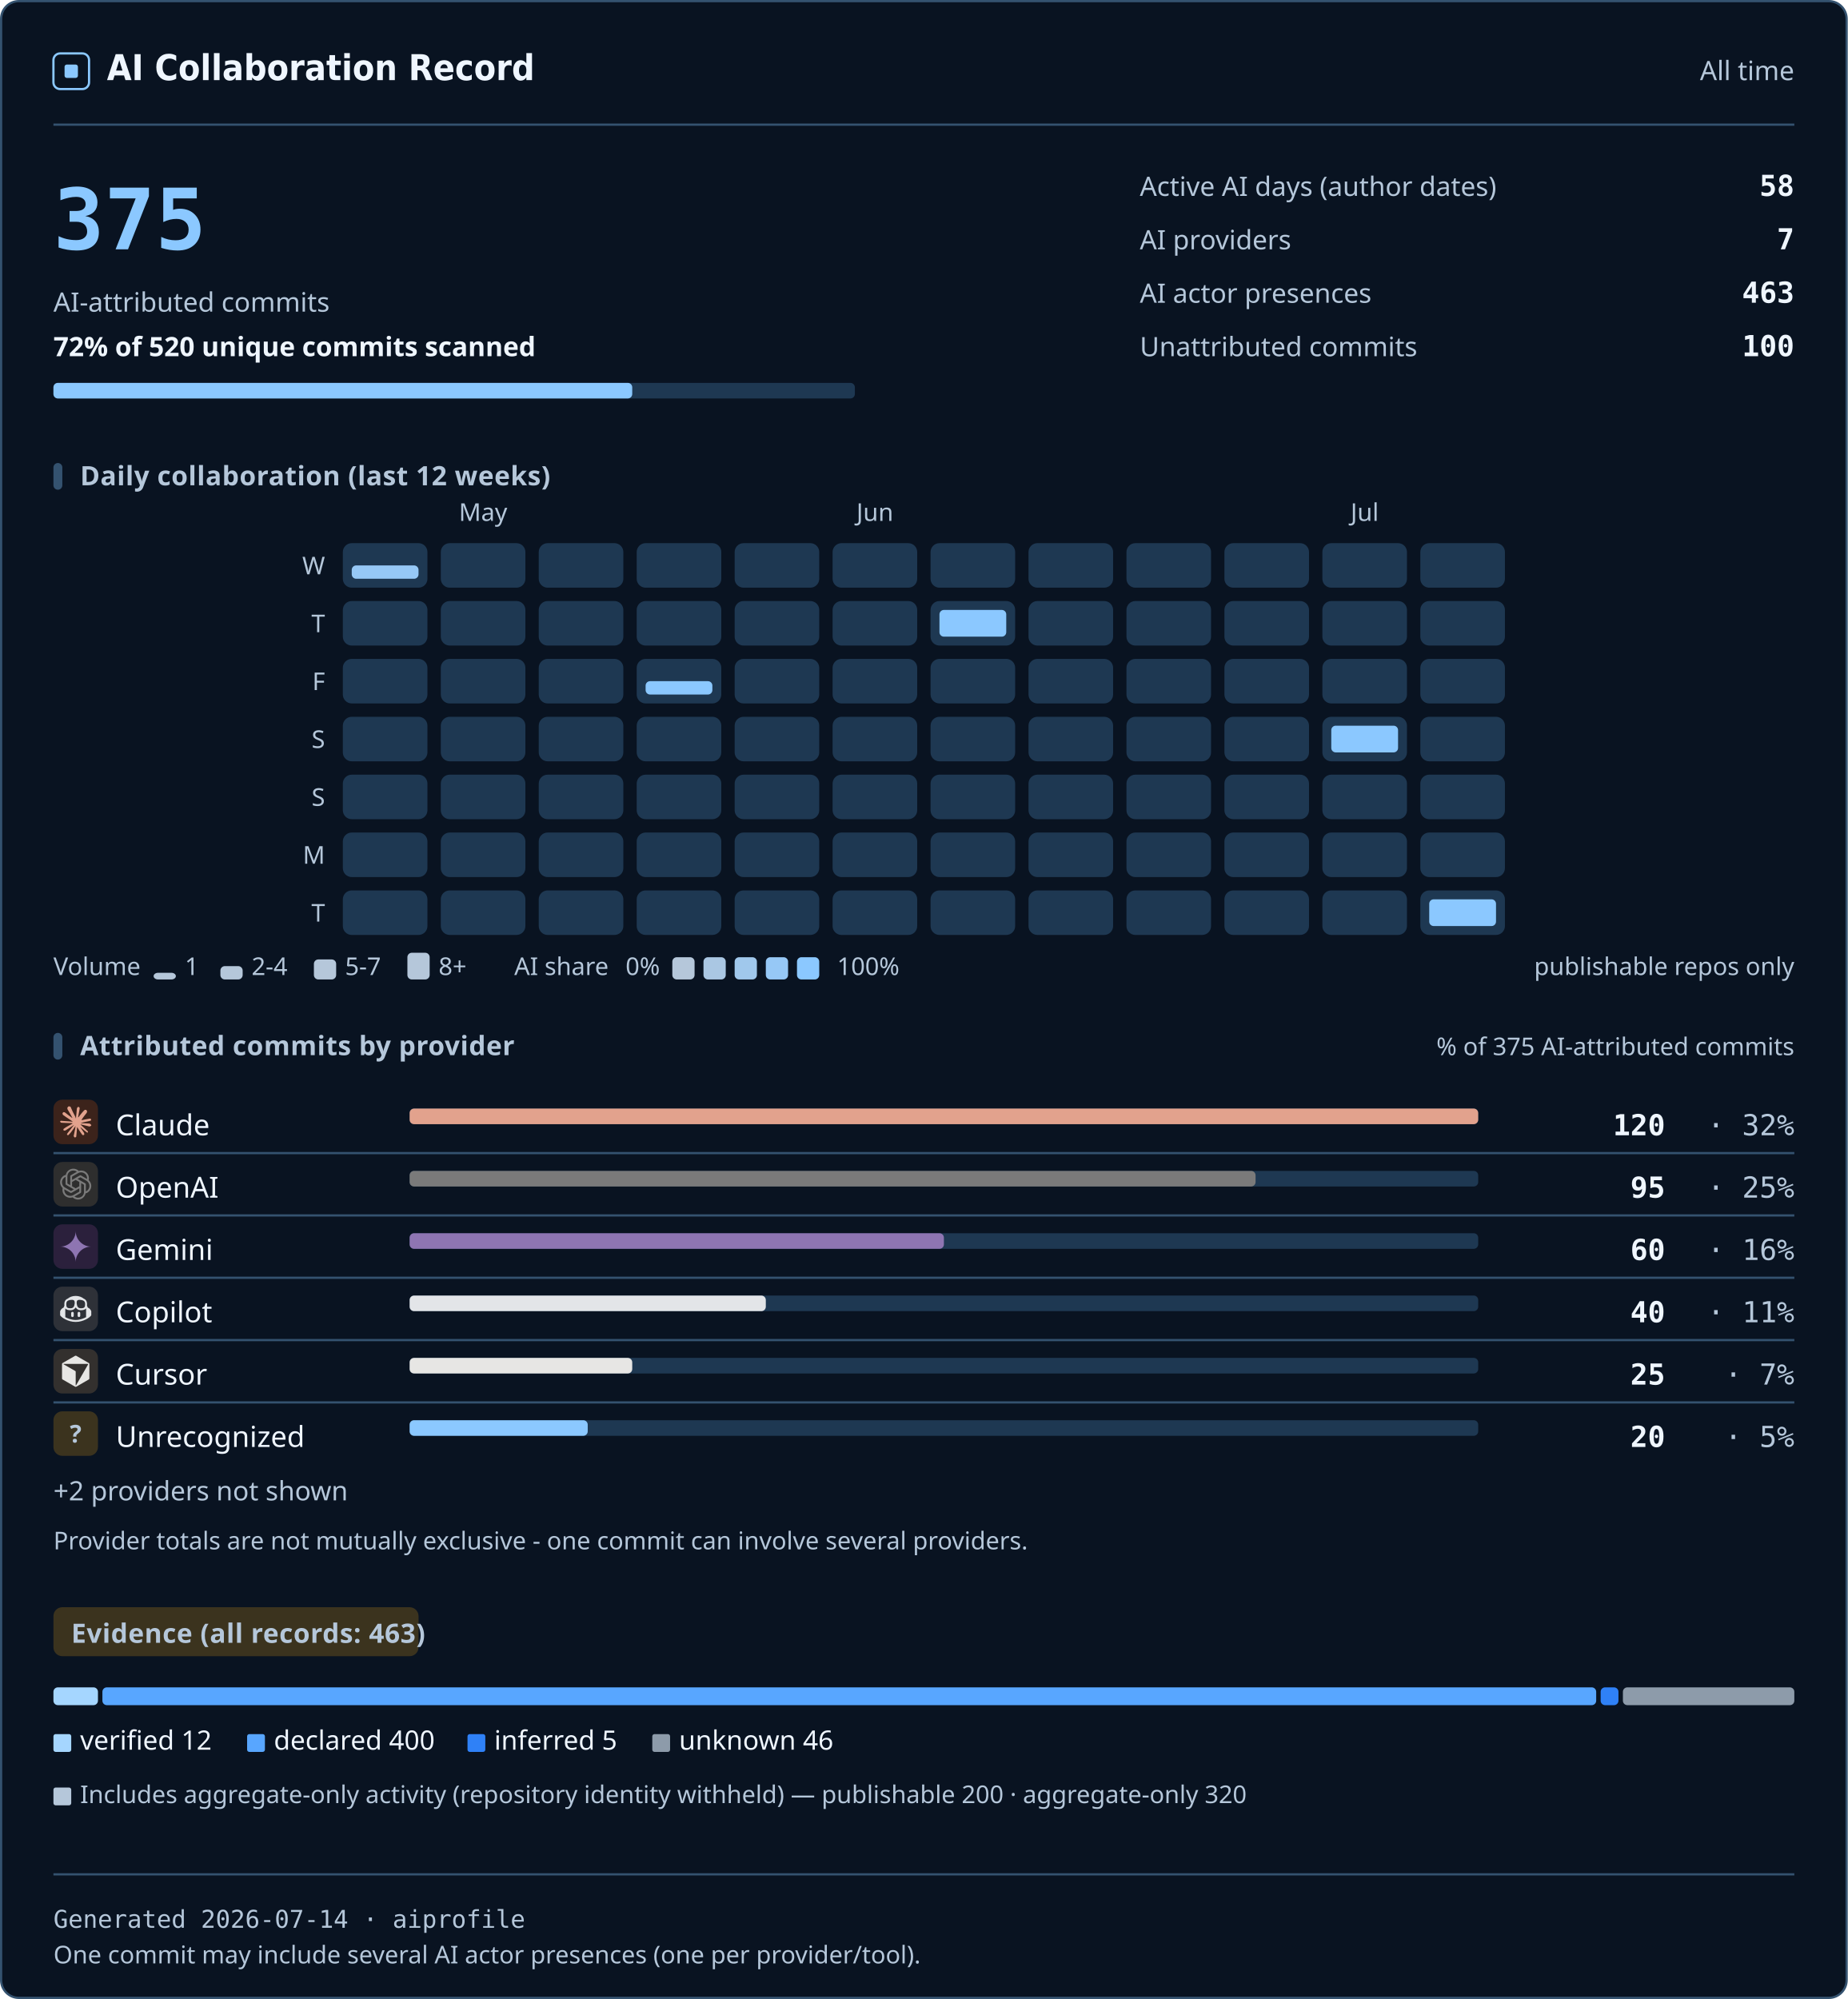
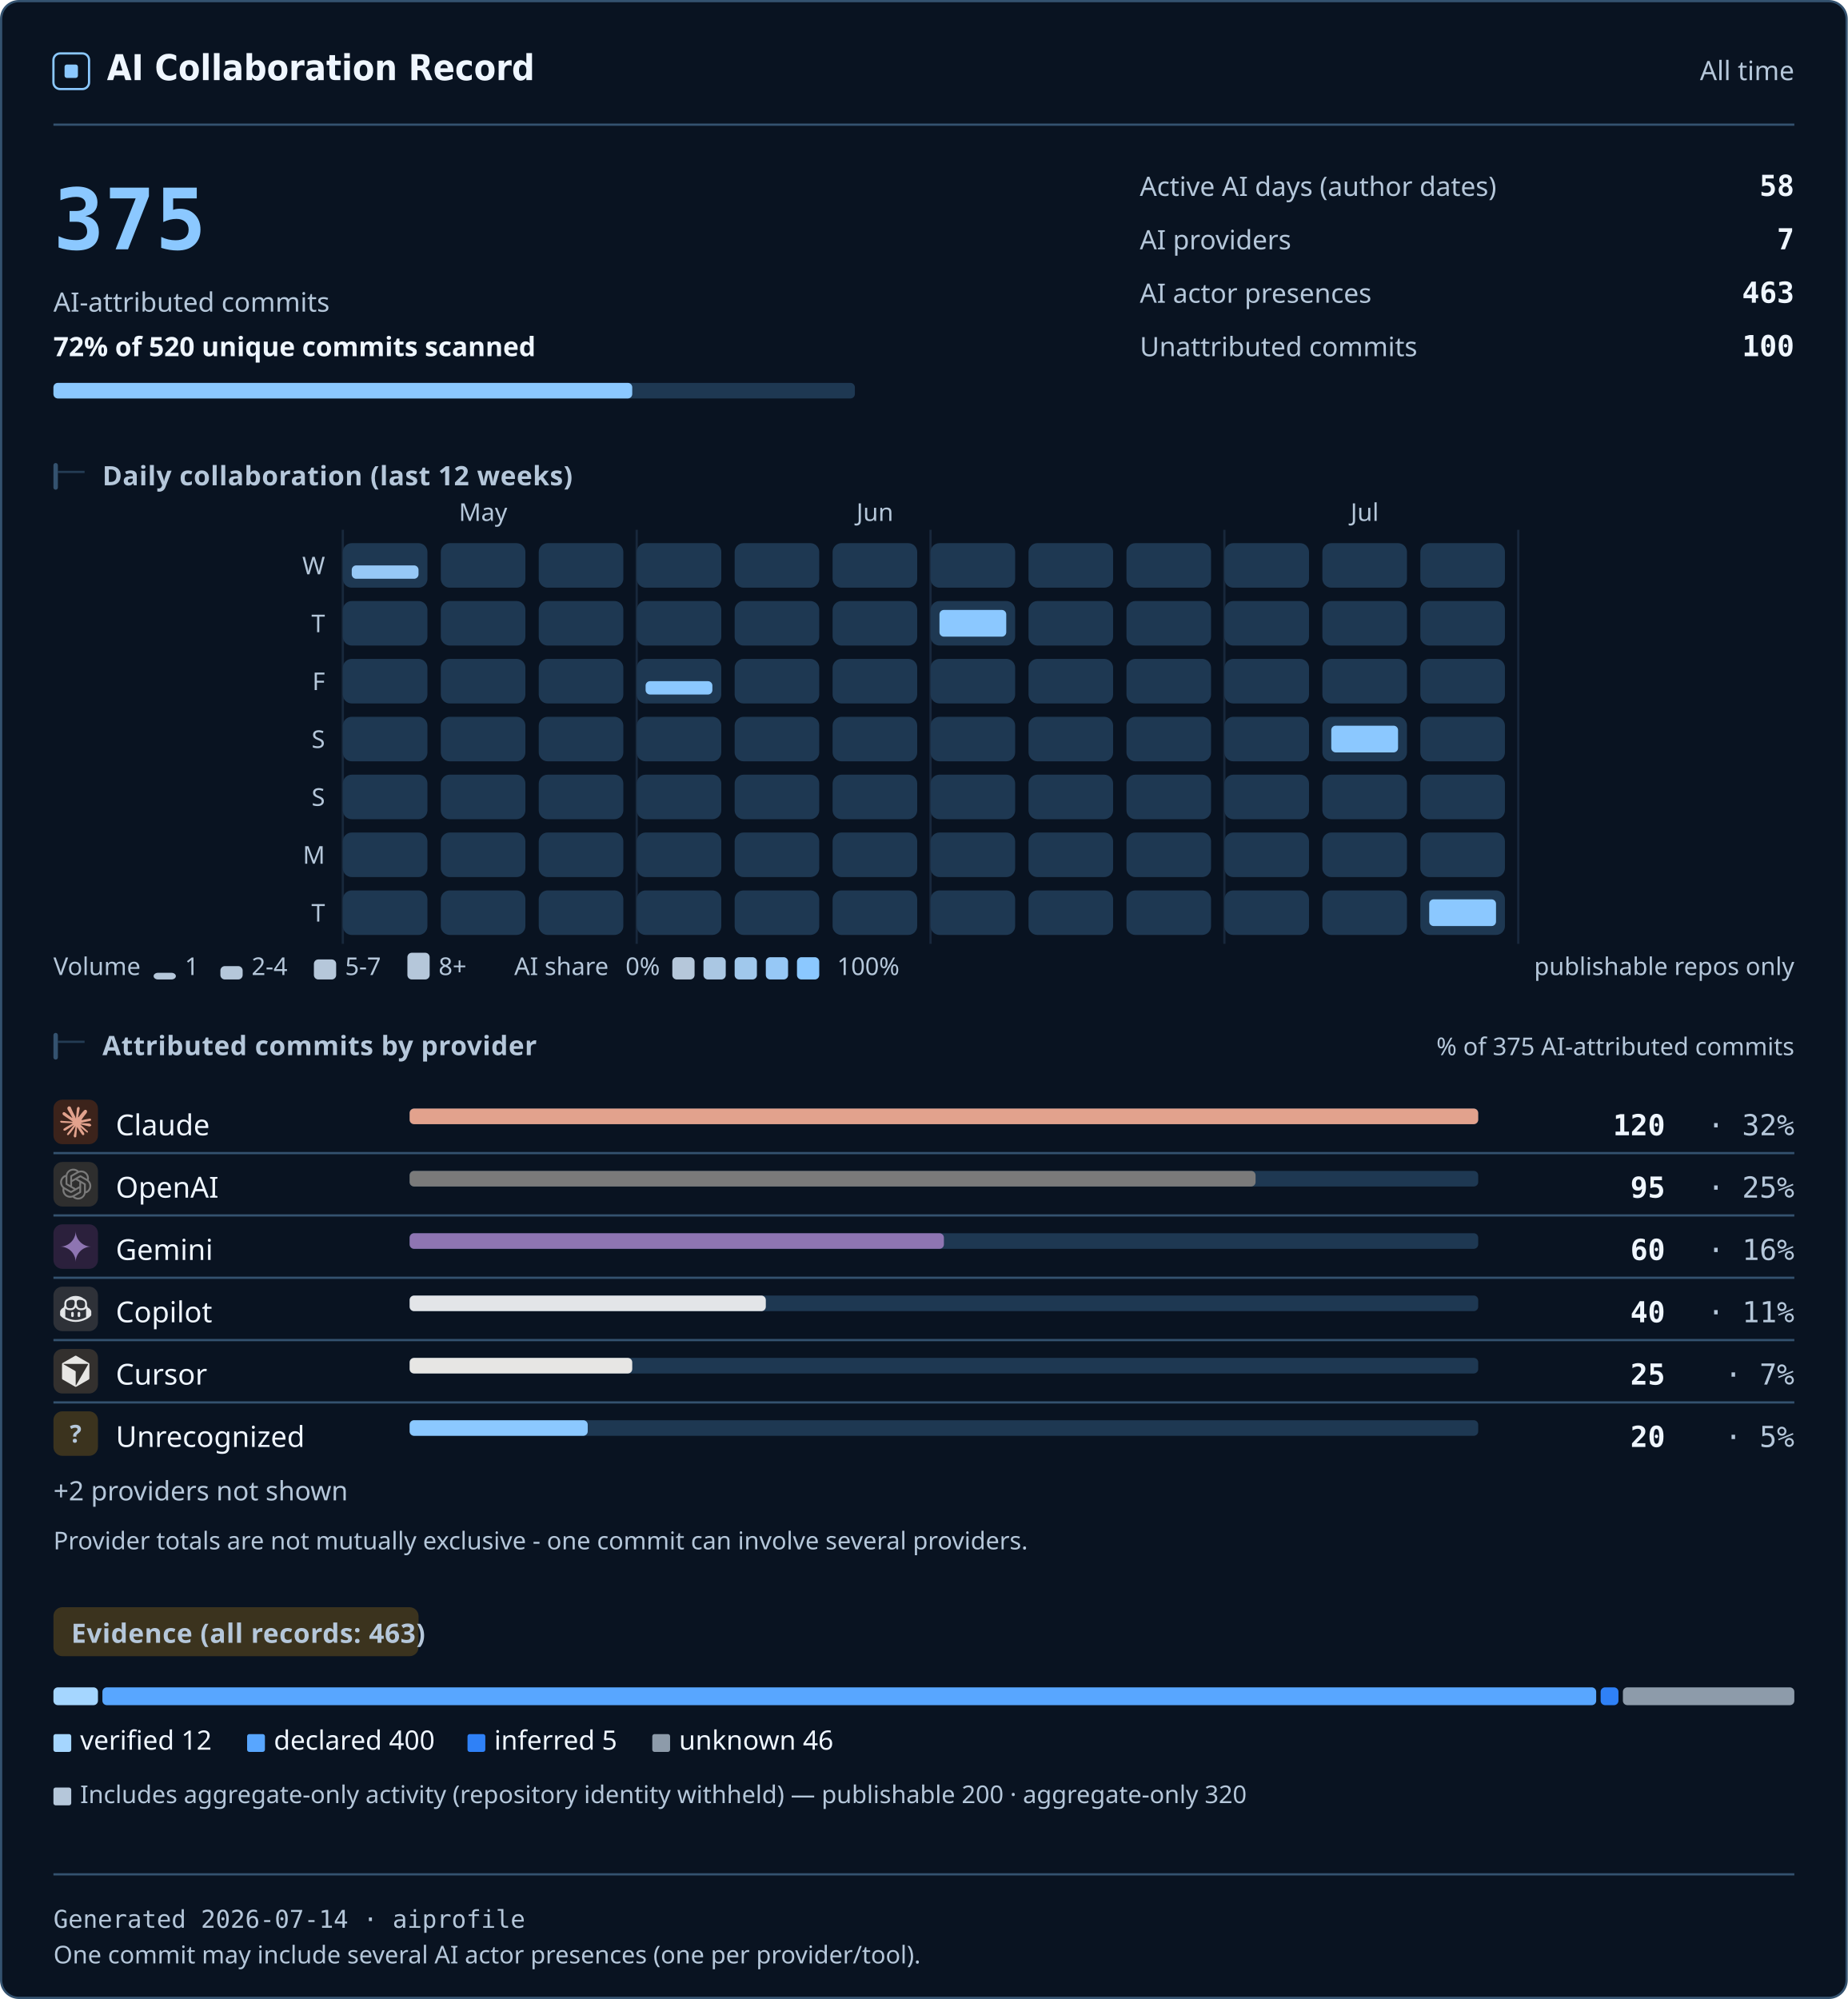
<svg xmlns="http://www.w3.org/2000/svg" width="830" height="898" viewBox="0 0 830 898" role="img" aria-labelledby="aiprofileSummaryTitle aiprofileSummaryDesc">
  <rect x="0.5" y="0.5" width="829" height="897" rx="8" fill="#091321" stroke="#34526f" stroke-width="1" />
  <rect x="24" y="24" width="16" height="16" rx="3" fill="#091321" stroke="#8bc8ff" stroke-width="1" />
  <rect x="29" y="29" width="6" height="6" rx="1" fill="#8bc8ff" />
  <text x="48" y="36" font-family="'IBM Plex Sans Condensed', 'Aptos Display', 'Segoe UI', 'DejaVu Sans Condensed', sans-serif" font-size="16" font-weight="600" fill="#eff6ff" text-anchor="start">AI Collaboration Record</text>
  <text x="806" y="36" font-family="'IBM Plex Sans', 'Aptos', 'Segoe UI', 'Noto Sans', 'DejaVu Sans', sans-serif" font-size="12" font-weight="400" fill="#b5c7da" text-anchor="end">All time</text>
  <line x1="24" y1="56" x2="806" y2="56" stroke="#34526f" />
  <text x="24" y="112" font-family="'IBM Plex Mono', 'Cascadia Mono', 'SFMono-Regular', 'DejaVu Sans Mono', Consolas, monospace" font-size="38" font-weight="700" fill="#8bc8ff" text-anchor="start">375</text>
  <text x="24" y="140" font-family="'IBM Plex Sans', 'Aptos', 'Segoe UI', 'Noto Sans', 'DejaVu Sans', sans-serif" font-size="12" font-weight="400" fill="#b5c7da" text-anchor="start">AI-attributed commits</text>
  <text x="24" y="160" font-family="'IBM Plex Sans', 'Aptos', 'Segoe UI', 'Noto Sans', 'DejaVu Sans', sans-serif" font-size="12" font-weight="600" fill="#eff6ff" text-anchor="start">72% of 520 unique commits scanned</text>
  <rect x="24" y="172" width="360" height="7" rx="2" fill="#1e3852" />
  <rect x="24" y="172" width="260" height="7" rx="2" fill="#8bc8ff" />
  <text x="512" y="88" font-family="'IBM Plex Sans', 'Aptos', 'Segoe UI', 'Noto Sans', 'DejaVu Sans', sans-serif" font-size="12" font-weight="400" fill="#b5c7da" text-anchor="start">Active AI days (author dates)</text>
  <text x="806" y="88" font-family="'IBM Plex Mono', 'Cascadia Mono', 'SFMono-Regular', 'DejaVu Sans Mono', Consolas, monospace" font-size="13" font-weight="600" fill="#eff6ff" text-anchor="end">58</text>
  <text x="512" y="112" font-family="'IBM Plex Sans', 'Aptos', 'Segoe UI', 'Noto Sans', 'DejaVu Sans', sans-serif" font-size="12" font-weight="400" fill="#b5c7da" text-anchor="start">AI providers</text>
  <text x="806" y="112" font-family="'IBM Plex Mono', 'Cascadia Mono', 'SFMono-Regular', 'DejaVu Sans Mono', Consolas, monospace" font-size="13" font-weight="600" fill="#eff6ff" text-anchor="end">7</text>
  <text x="512" y="136" font-family="'IBM Plex Sans', 'Aptos', 'Segoe UI', 'Noto Sans', 'DejaVu Sans', sans-serif" font-size="12" font-weight="400" fill="#b5c7da" text-anchor="start">AI actor presences</text>
  <text x="806" y="136" font-family="'IBM Plex Mono', 'Cascadia Mono', 'SFMono-Regular', 'DejaVu Sans Mono', Consolas, monospace" font-size="13" font-weight="600" fill="#eff6ff" text-anchor="end">463</text>
  <text x="512" y="160" font-family="'IBM Plex Sans', 'Aptos', 'Segoe UI', 'Noto Sans', 'DejaVu Sans', sans-serif" font-size="12" font-weight="400" fill="#b5c7da" text-anchor="start">Unattributed commits</text>
  <text x="806" y="160" font-family="'IBM Plex Mono', 'Cascadia Mono', 'SFMono-Regular', 'DejaVu Sans Mono', Consolas, monospace" font-size="13" font-weight="600" fill="#eff6ff" text-anchor="end">100</text>
-   <rect x="24" y="208" width="4" height="12" rx="2" fill="#34526f" />
-   <text x="36" y="218" font-family="'IBM Plex Sans', 'Aptos', 'Segoe UI', 'Noto Sans', 'DejaVu Sans', sans-serif" font-size="12" font-weight="600" fill="#b5c7da" text-anchor="start" letter-spacing="0.2">Daily collaboration (last 12 weeks)</text>
+   <rect x="24" y="208" width="2" height="12" rx="1" fill="#34526f" />
+   <line x1="26" y1="212" x2="38" y2="212" stroke="#34526f" stroke-opacity="0.65" />
+   <text x="46" y="218" font-family="'IBM Plex Sans', 'Aptos', 'Segoe UI', 'Noto Sans', 'DejaVu Sans', sans-serif" font-size="12" font-weight="600" fill="#b5c7da" text-anchor="start" letter-spacing="0.2">Daily collaboration (last 12 weeks)</text>
  <text x="217" y="234" font-family="'IBM Plex Sans', 'Aptos', 'Segoe UI', 'Noto Sans', 'DejaVu Sans', sans-serif" font-size="11" font-weight="400" fill="#b5c7da" text-anchor="middle">May</text>
  <text x="393" y="234" font-family="'IBM Plex Sans', 'Aptos', 'Segoe UI', 'Noto Sans', 'DejaVu Sans', sans-serif" font-size="11" font-weight="400" fill="#b5c7da" text-anchor="middle">Jun</text>
  <text x="613" y="234" font-family="'IBM Plex Sans', 'Aptos', 'Segoe UI', 'Noto Sans', 'DejaVu Sans', sans-serif" font-size="11" font-weight="400" fill="#b5c7da" text-anchor="middle">Jul</text>
  <text x="146" y="258" font-family="'IBM Plex Sans', 'Aptos', 'Segoe UI', 'Noto Sans', 'DejaVu Sans', sans-serif" font-size="11" font-weight="400" fill="#b5c7da" text-anchor="end">W</text>
  <text x="146" y="284" font-family="'IBM Plex Sans', 'Aptos', 'Segoe UI', 'Noto Sans', 'DejaVu Sans', sans-serif" font-size="11" font-weight="400" fill="#b5c7da" text-anchor="end">T</text>
  <text x="146" y="310" font-family="'IBM Plex Sans', 'Aptos', 'Segoe UI', 'Noto Sans', 'DejaVu Sans', sans-serif" font-size="11" font-weight="400" fill="#b5c7da" text-anchor="end">F</text>
  <text x="146" y="336" font-family="'IBM Plex Sans', 'Aptos', 'Segoe UI', 'Noto Sans', 'DejaVu Sans', sans-serif" font-size="11" font-weight="400" fill="#b5c7da" text-anchor="end">S</text>
  <text x="146" y="362" font-family="'IBM Plex Sans', 'Aptos', 'Segoe UI', 'Noto Sans', 'DejaVu Sans', sans-serif" font-size="11" font-weight="400" fill="#b5c7da" text-anchor="end">S</text>
  <text x="146" y="388" font-family="'IBM Plex Sans', 'Aptos', 'Segoe UI', 'Noto Sans', 'DejaVu Sans', sans-serif" font-size="11" font-weight="400" fill="#b5c7da" text-anchor="end">M</text>
  <text x="146" y="414" font-family="'IBM Plex Sans', 'Aptos', 'Segoe UI', 'Noto Sans', 'DejaVu Sans', sans-serif" font-size="11" font-weight="400" fill="#b5c7da" text-anchor="end">T</text>
+   <line x1="154" y1="238" x2="154" y2="424" stroke="#34526f" stroke-opacity="0.35" />
+   <line x1="286" y1="238" x2="286" y2="424" stroke="#34526f" stroke-opacity="0.35" />
+   <line x1="418" y1="238" x2="418" y2="424" stroke="#34526f" stroke-opacity="0.35" />
+   <line x1="550" y1="238" x2="550" y2="424" stroke="#34526f" stroke-opacity="0.35" />
+   <line x1="682" y1="238" x2="682" y2="424" stroke="#34526f" stroke-opacity="0.35" />
  <rect x="154" y="244" width="38" height="20" rx="4" fill="#1e3852" />
  <rect x="158" y="254" width="30" height="6" rx="2" fill="#96C8F6" />
  <rect x="154" y="270" width="38" height="20" rx="4" fill="#1e3852" />
  <rect x="154" y="296" width="38" height="20" rx="4" fill="#1e3852" />
  <rect x="154" y="322" width="38" height="20" rx="4" fill="#1e3852" />
  <rect x="154" y="348" width="38" height="20" rx="4" fill="#1e3852" />
  <rect x="154" y="374" width="38" height="20" rx="4" fill="#1e3852" />
  <rect x="154" y="400" width="38" height="20" rx="4" fill="#1e3852" />
  <rect x="198" y="244" width="38" height="20" rx="4" fill="#1e3852" />
  <rect x="198" y="270" width="38" height="20" rx="4" fill="#1e3852" />
  <rect x="198" y="296" width="38" height="20" rx="4" fill="#1e3852" />
  <rect x="198" y="322" width="38" height="20" rx="4" fill="#1e3852" />
  <rect x="198" y="348" width="38" height="20" rx="4" fill="#1e3852" />
  <rect x="198" y="374" width="38" height="20" rx="4" fill="#1e3852" />
  <rect x="198" y="400" width="38" height="20" rx="4" fill="#1e3852" />
  <rect x="242" y="244" width="38" height="20" rx="4" fill="#1e3852" />
  <rect x="242" y="270" width="38" height="20" rx="4" fill="#1e3852" />
  <rect x="242" y="296" width="38" height="20" rx="4" fill="#1e3852" />
  <rect x="242" y="322" width="38" height="20" rx="4" fill="#1e3852" />
  <rect x="242" y="348" width="38" height="20" rx="4" fill="#1e3852" />
  <rect x="242" y="374" width="38" height="20" rx="4" fill="#1e3852" />
  <rect x="242" y="400" width="38" height="20" rx="4" fill="#1e3852" />
  <rect x="286" y="244" width="38" height="20" rx="4" fill="#1e3852" />
  <rect x="286" y="270" width="38" height="20" rx="4" fill="#1e3852" />
  <rect x="286" y="296" width="38" height="20" rx="4" fill="#1e3852" />
  <rect x="290" y="306" width="30" height="6" rx="2" fill="#8BC8FF" />
  <rect x="286" y="322" width="38" height="20" rx="4" fill="#1e3852" />
  <rect x="286" y="348" width="38" height="20" rx="4" fill="#1e3852" />
  <rect x="286" y="374" width="38" height="20" rx="4" fill="#1e3852" />
  <rect x="286" y="400" width="38" height="20" rx="4" fill="#1e3852" />
  <rect x="330" y="244" width="38" height="20" rx="4" fill="#1e3852" />
  <rect x="330" y="270" width="38" height="20" rx="4" fill="#1e3852" />
  <rect x="330" y="296" width="38" height="20" rx="4" fill="#1e3852" />
  <rect x="330" y="322" width="38" height="20" rx="4" fill="#1e3852" />
  <rect x="330" y="348" width="38" height="20" rx="4" fill="#1e3852" />
  <rect x="330" y="374" width="38" height="20" rx="4" fill="#1e3852" />
  <rect x="330" y="400" width="38" height="20" rx="4" fill="#1e3852" />
  <rect x="374" y="244" width="38" height="20" rx="4" fill="#1e3852" />
  <rect x="374" y="270" width="38" height="20" rx="4" fill="#1e3852" />
  <rect x="374" y="296" width="38" height="20" rx="4" fill="#1e3852" />
  <rect x="374" y="322" width="38" height="20" rx="4" fill="#1e3852" />
  <rect x="374" y="348" width="38" height="20" rx="4" fill="#1e3852" />
  <rect x="374" y="374" width="38" height="20" rx="4" fill="#1e3852" />
  <rect x="374" y="400" width="38" height="20" rx="4" fill="#1e3852" />
  <rect x="418" y="244" width="38" height="20" rx="4" fill="#1e3852" />
  <rect x="418" y="270" width="38" height="20" rx="4" fill="#1e3852" />
  <rect x="422" y="274" width="30" height="12" rx="2" fill="#8BC8FF" />
  <rect x="418" y="296" width="38" height="20" rx="4" fill="#1e3852" />
  <rect x="418" y="322" width="38" height="20" rx="4" fill="#1e3852" />
  <rect x="418" y="348" width="38" height="20" rx="4" fill="#1e3852" />
  <rect x="418" y="374" width="38" height="20" rx="4" fill="#1e3852" />
  <rect x="418" y="400" width="38" height="20" rx="4" fill="#1e3852" />
  <rect x="462" y="244" width="38" height="20" rx="4" fill="#1e3852" />
  <rect x="462" y="270" width="38" height="20" rx="4" fill="#1e3852" />
  <rect x="462" y="296" width="38" height="20" rx="4" fill="#1e3852" />
  <rect x="462" y="322" width="38" height="20" rx="4" fill="#1e3852" />
  <rect x="462" y="348" width="38" height="20" rx="4" fill="#1e3852" />
  <rect x="462" y="374" width="38" height="20" rx="4" fill="#1e3852" />
  <rect x="462" y="400" width="38" height="20" rx="4" fill="#1e3852" />
  <rect x="506" y="244" width="38" height="20" rx="4" fill="#1e3852" />
  <rect x="506" y="270" width="38" height="20" rx="4" fill="#1e3852" />
  <rect x="506" y="296" width="38" height="20" rx="4" fill="#1e3852" />
  <rect x="506" y="322" width="38" height="20" rx="4" fill="#1e3852" />
  <rect x="506" y="348" width="38" height="20" rx="4" fill="#1e3852" />
  <rect x="506" y="374" width="38" height="20" rx="4" fill="#1e3852" />
  <rect x="506" y="400" width="38" height="20" rx="4" fill="#1e3852" />
  <rect x="550" y="244" width="38" height="20" rx="4" fill="#1e3852" />
  <rect x="550" y="270" width="38" height="20" rx="4" fill="#1e3852" />
  <rect x="550" y="296" width="38" height="20" rx="4" fill="#1e3852" />
  <rect x="550" y="322" width="38" height="20" rx="4" fill="#1e3852" />
  <rect x="550" y="348" width="38" height="20" rx="4" fill="#1e3852" />
  <rect x="550" y="374" width="38" height="20" rx="4" fill="#1e3852" />
  <rect x="550" y="400" width="38" height="20" rx="4" fill="#1e3852" />
  <rect x="594" y="244" width="38" height="20" rx="4" fill="#1e3852" />
  <rect x="594" y="270" width="38" height="20" rx="4" fill="#1e3852" />
  <rect x="594" y="296" width="38" height="20" rx="4" fill="#1e3852" />
  <rect x="594" y="322" width="38" height="20" rx="4" fill="#1e3852" />
  <rect x="598" y="326" width="30" height="12" rx="2" fill="#8BC8FF" />
  <rect x="594" y="348" width="38" height="20" rx="4" fill="#1e3852" />
  <rect x="594" y="374" width="38" height="20" rx="4" fill="#1e3852" />
  <rect x="594" y="400" width="38" height="20" rx="4" fill="#1e3852" />
  <rect x="638" y="244" width="38" height="20" rx="4" fill="#1e3852" />
  <rect x="638" y="270" width="38" height="20" rx="4" fill="#1e3852" />
  <rect x="638" y="296" width="38" height="20" rx="4" fill="#1e3852" />
  <rect x="638" y="322" width="38" height="20" rx="4" fill="#1e3852" />
  <rect x="638" y="348" width="38" height="20" rx="4" fill="#1e3852" />
  <rect x="638" y="374" width="38" height="20" rx="4" fill="#1e3852" />
  <rect x="638" y="400" width="38" height="20" rx="4" fill="#1e3852" />
  <rect x="642" y="404" width="30" height="12" rx="2" fill="#8BC8FF" />
  <text x="24" y="438" font-family="'IBM Plex Sans', 'Aptos', 'Segoe UI', 'Noto Sans', 'DejaVu Sans', sans-serif" font-size="11" font-weight="400" fill="#b5c7da" text-anchor="start">Volume</text>
  <rect x="69" y="437" width="10" height="3" rx="2" fill="#b5c7da" />
  <text x="83" y="438" font-family="'IBM Plex Sans', 'Aptos', 'Segoe UI', 'Noto Sans', 'DejaVu Sans', sans-serif" font-size="11" font-weight="400" fill="#b5c7da" text-anchor="start">1</text>
  <rect x="99" y="434" width="10" height="6" rx="2" fill="#b5c7da" />
  <text x="113" y="438" font-family="'IBM Plex Sans', 'Aptos', 'Segoe UI', 'Noto Sans', 'DejaVu Sans', sans-serif" font-size="11" font-weight="400" fill="#b5c7da" text-anchor="start">2-4</text>
  <rect x="141" y="431" width="10" height="9" rx="2" fill="#b5c7da" />
  <text x="155" y="438" font-family="'IBM Plex Sans', 'Aptos', 'Segoe UI', 'Noto Sans', 'DejaVu Sans', sans-serif" font-size="11" font-weight="400" fill="#b5c7da" text-anchor="start">5-7</text>
  <rect x="183" y="428" width="10" height="12" rx="2" fill="#b5c7da" />
  <text x="197" y="438" font-family="'IBM Plex Sans', 'Aptos', 'Segoe UI', 'Noto Sans', 'DejaVu Sans', sans-serif" font-size="11" font-weight="400" fill="#b5c7da" text-anchor="start">8+</text>
  <text x="231" y="438" font-family="'IBM Plex Sans', 'Aptos', 'Segoe UI', 'Noto Sans', 'DejaVu Sans', sans-serif" font-size="11" font-weight="400" fill="#b5c7da" text-anchor="start">AI share</text>
  <text x="281" y="438" font-family="'IBM Plex Sans', 'Aptos', 'Segoe UI', 'Noto Sans', 'DejaVu Sans', sans-serif" font-size="11" font-weight="400" fill="#b5c7da" text-anchor="start">0%</text>
  <rect x="302" y="430" width="10" height="10" rx="2" fill="#B5C7DA" />
  <rect x="316" y="430" width="10" height="10" rx="2" fill="#AAC7E3" />
  <rect x="330" y="430" width="10" height="10" rx="2" fill="#A0C8EC" />
  <rect x="344" y="430" width="10" height="10" rx="2" fill="#96C8F6" />
  <rect x="358" y="430" width="10" height="10" rx="2" fill="#8BC8FF" />
  <text x="376" y="438" font-family="'IBM Plex Sans', 'Aptos', 'Segoe UI', 'Noto Sans', 'DejaVu Sans', sans-serif" font-size="11" font-weight="400" fill="#b5c7da" text-anchor="start">100%</text>
  <text x="806" y="438" font-family="'IBM Plex Sans', 'Aptos', 'Segoe UI', 'Noto Sans', 'DejaVu Sans', sans-serif" font-size="11" font-weight="400" fill="#b5c7da" text-anchor="end">publishable repos only</text>
-   <rect x="24" y="464" width="4" height="12" rx="2" fill="#34526f" />
-   <text x="36" y="474" font-family="'IBM Plex Sans', 'Aptos', 'Segoe UI', 'Noto Sans', 'DejaVu Sans', sans-serif" font-size="12" font-weight="600" fill="#b5c7da" text-anchor="start" letter-spacing="0.2">Attributed commits by provider</text>
+   <rect x="24" y="464" width="2" height="12" rx="1" fill="#34526f" />
+   <line x1="26" y1="468" x2="38" y2="468" stroke="#34526f" stroke-opacity="0.65" />
+   <text x="46" y="474" font-family="'IBM Plex Sans', 'Aptos', 'Segoe UI', 'Noto Sans', 'DejaVu Sans', sans-serif" font-size="12" font-weight="600" fill="#b5c7da" text-anchor="start" letter-spacing="0.2">Attributed commits by provider</text>
  <text x="806" y="474" font-family="'IBM Plex Sans', 'Aptos', 'Segoe UI', 'Noto Sans', 'DejaVu Sans', sans-serif" font-size="11" font-weight="400" fill="#b5c7da" text-anchor="end">% of 375 AI-attributed commits</text>
  <rect x="24" y="494" width="20" height="20" rx="4" fill="#3C231B" />
  <path d="m4.714 15.956 4.717-2.647.079-.231-.079-.128h-.231l-.789-.049-2.696-.073-2.337-.097-2.265-.121-.571-.121-.534-.704.055-.352.48-.322.686.061 1.518.103 2.277.158 1.651.097 2.447.255h.389l.055-.158-.134-.097-.103-.097L6.973 9.836l-2.55-1.688-1.336-.971-.723-.492-.364-.461-.158-1.008.656-.723.88.061.225.061.892.686 1.906 1.475 2.489 1.834.364.303.146-.103.018-.073-.164-.273-1.354-2.447-1.445-2.489-.643-1.032-.17-.619c-.061-.255-.103-.467-.103-.729L6.287.134 6.7 0l.996.134.419.364.619 1.415 1.002 2.228 1.554 3.03.455.898.243.832.091.255h.158v-.146l.128-1.706.237-2.095.231-2.696.079-.759.376-.911.747-.492.583.279.48.686-.067.443-.285 1.852-.559 2.902-.364 1.943h.212l.243-.243.984-1.305 1.651-2.064.729-.82.85-.905.546-.431h1.032l.759 1.129-.34 1.166-1.062 1.348-.88 1.141-1.263 1.7-.789 1.36.073.109.188-.018 2.853-.607 1.542-.279 1.84-.316.832.389.091.395-.328.807-1.967.486-2.307.461-3.436.814-.043.03.049.061 1.548.146.662.036h1.621l3.018.225.789.522.474.638-.079.486-1.214.619-1.639-.389-3.825-.911-1.311-.328h-.182v.109l1.093 1.069 2.003 1.809 2.507 2.331.128.577-.322.455-.34-.049-2.204-1.657-.85-.747-1.925-1.621h-.128v.17l.443.65 2.344 3.521.121 1.081-.17.352-.607.212-.668-.121-1.372-1.925L14.38 17.959l-1.141-1.943-.14.079-.674 7.255-.316.37-.729.279-.607-.461-.322-.747.322-1.475.389-1.925.316-1.53.285-1.9.17-.631-.012-.043-.14.018-1.433 1.967-2.18 2.945-1.724 1.846-.413.164-.716-.37.067-.662.401-.589 2.386-3.036 1.439-1.882.929-1.087-.006-.158h-.055l-6.338 4.116-1.129.146-.486-.455.061-.747.231-.243 1.906-1.311Z" fill="#E2A28D" transform="translate(27,497) scale(0.583333)" />
  <text x="52" y="510" font-family="'IBM Plex Sans', 'Aptos', 'Segoe UI', 'Noto Sans', 'DejaVu Sans', sans-serif" font-size="13" font-weight="400" fill="#eff6ff" text-anchor="start">Claude</text>
  <rect x="184" y="498" width="480" height="7" rx="2" fill="#1e3852" />
  <rect x="184" y="498" width="480" height="7" rx="2" fill="#E2A28D" />
  <text x="748" y="510" font-family="'IBM Plex Mono', 'Cascadia Mono', 'SFMono-Regular', 'DejaVu Sans Mono', Consolas, monospace" font-size="13" text-anchor="end">
    <tspan fill="#eff6ff" font-weight="600">120</tspan>
  </text>
  <text x="806" y="510" font-family="'IBM Plex Mono', 'Cascadia Mono', 'SFMono-Regular', 'DejaVu Sans Mono', Consolas, monospace" font-size="13" text-anchor="end">
    <tspan fill="#b5c7da" font-weight="400"> · 32%</tspan>
  </text>
  <line x1="24" y1="518" x2="806" y2="518" stroke="#34526f" />
  <rect x="24" y="522" width="20" height="20" rx="4" fill="#2E2E2E" />
  <path d="M9.205 8.658v-2.26c0-.19.072-.333.238-.428l4.543-2.616c.619-.357 1.356-.523 2.117-.523 2.854 0 4.662 2.212 4.662 4.566 0 .167 0 .357-.024.547l-4.71-2.759a.797.797 0 00-.856 0l-5.97 3.473zm10.609 8.8V12.06c0-.333-.143-.57-.429-.737l-5.97-3.473 1.95-1.118a.433.433 0 01.476 0l4.543 2.617c1.309.76 2.189 2.378 2.189 3.948 0 1.808-1.07 3.473-2.76 4.163zM7.802 12.703l-1.95-1.142c-.167-.095-.239-.238-.239-.428V5.899c0-2.545 1.95-4.472 4.591-4.472 1 0 1.927.333 2.712.928L8.23 5.067c-.285.166-.428.404-.428.737v6.898zM12 15.128l-2.795-1.57v-3.33L12 8.658l2.795 1.57v3.33L12 15.128zm1.796 7.23c-1 0-1.927-.332-2.712-.927l4.686-2.712c.285-.166.428-.404.428-.737v-6.898l1.974 1.142c.167.095.238.238.238.428v5.233c0 2.545-1.974 4.472-4.614 4.472zm-5.637-5.303l-4.544-2.617c-1.308-.761-2.188-2.378-2.188-3.948A4.482 4.482 0 014.21 6.327v5.423c0 .333.143.571.428.738l5.947 3.449-1.95 1.118a.432.432 0 01-.476 0zm-.262 3.9c-2.688 0-4.662-2.021-4.662-4.519 0-.19.024-.38.047-.57l4.686 2.71c.286.167.571.167.856 0l5.97-3.448v2.26c0 .19-.07.333-.237.428l-4.543 2.616c-.619.357-1.356.523-2.117.523zm5.899 2.83a5.947 5.947 0 005.827-4.756C22.287 18.339 24 15.84 24 13.296c0-1.665-.713-3.282-1.998-4.448.119-.5.19-.999.19-1.498 0-3.401-2.759-5.947-5.946-5.947-.642 0-1.26.095-1.88.31A5.962 5.962 0 0010.205 0a5.947 5.947 0 00-5.827 4.757C1.713 5.447 0 7.945 0 10.49c0 1.666.713 3.283 1.998 4.448-.119.5-.19 1-.19 1.499 0 3.401 2.759 5.946 5.946 5.946.642 0 1.26-.095 1.88-.309a5.96 5.96 0 004.162 1.713z" fill="#7A7A7A" transform="translate(27,525) scale(0.583333)" />
  <text x="52" y="538" font-family="'IBM Plex Sans', 'Aptos', 'Segoe UI', 'Noto Sans', 'DejaVu Sans', sans-serif" font-size="13" font-weight="400" fill="#eff6ff" text-anchor="start">OpenAI</text>
  <rect x="184" y="526" width="480" height="7" rx="2" fill="#1e3852" />
  <rect x="184" y="526" width="380" height="7" rx="2" fill="#7A7A7A" />
  <text x="748" y="538" font-family="'IBM Plex Mono', 'Cascadia Mono', 'SFMono-Regular', 'DejaVu Sans Mono', Consolas, monospace" font-size="13" text-anchor="end">
    <tspan fill="#eff6ff" font-weight="600">95</tspan>
  </text>
  <text x="806" y="538" font-family="'IBM Plex Mono', 'Cascadia Mono', 'SFMono-Regular', 'DejaVu Sans Mono', Consolas, monospace" font-size="13" text-anchor="end">
    <tspan fill="#b5c7da" font-weight="400"> · 25%</tspan>
  </text>
  <line x1="24" y1="546" x2="806" y2="546" stroke="#34526f" />
  <rect x="24" y="550" width="20" height="20" rx="4" fill="#2B203C" />
  <path d="M11.04 19.32Q12 21.51 12 24q0-2.49.93-4.68.96-2.19 2.58-3.81t3.81-2.55Q21.51 12 24 12q-2.49 0-4.68-.93a12.3 12.3 0 0 1-3.81-2.58 12.3 12.3 0 0 1-2.58-3.81Q12 2.49 12 0q0 2.49-.96 4.68-.93 2.19-2.55 3.81a12.3 12.3 0 0 1-3.81 2.58Q2.49 12 0 12q2.49 0 4.68.96 2.19.93 3.81 2.55t2.55 3.81" fill="#8E75B2" transform="translate(27,553) scale(0.583333)" />
  <text x="52" y="566" font-family="'IBM Plex Sans', 'Aptos', 'Segoe UI', 'Noto Sans', 'DejaVu Sans', sans-serif" font-size="13" font-weight="400" fill="#eff6ff" text-anchor="start">Gemini</text>
  <rect x="184" y="554" width="480" height="7" rx="2" fill="#1e3852" />
  <rect x="184" y="554" width="240" height="7" rx="2" fill="#8E75B2" />
  <text x="748" y="566" font-family="'IBM Plex Mono', 'Cascadia Mono', 'SFMono-Regular', 'DejaVu Sans Mono', Consolas, monospace" font-size="13" text-anchor="end">
    <tspan fill="#eff6ff" font-weight="600">60</tspan>
  </text>
  <text x="806" y="566" font-family="'IBM Plex Mono', 'Cascadia Mono', 'SFMono-Regular', 'DejaVu Sans Mono', Consolas, monospace" font-size="13" text-anchor="end">
    <tspan fill="#b5c7da" font-weight="400"> · 16%</tspan>
  </text>
  <line x1="24" y1="574" x2="806" y2="574" stroke="#34526f" />
  <rect x="24" y="578" width="20" height="20" rx="4" fill="#2E3138" />
  <path d="M23.922 16.997C23.061 18.492 18.063 22.02 12 22.02 5.937 22.02.939 18.492.078 16.997A.641.641 0 0 1 0 16.741v-2.869a.883.883 0 0 1 .053-.22c.372-.935 1.347-2.292 2.605-2.656.167-.429.414-1.055.644-1.517a10.098 10.098 0 0 1-.052-1.086c0-1.331.282-2.499 1.132-3.368.397-.406.89-.717 1.474-.952C7.255 2.937 9.248 1.98 11.978 1.98c2.731 0 4.767.957 6.166 2.093.584.235 1.077.546 1.474.952.85.869 1.132 2.037 1.132 3.368 0 .368-.014.733-.052 1.086.23.462.477 1.088.644 1.517 1.258.364 2.233 1.721 2.605 2.656a.841.841 0 0 1 .053.22v2.869a.641.641 0 0 1-.078.256Zm-11.75-5.992h-.344a4.359 4.359 0 0 1-.355.508c-.77.947-1.918 1.492-3.508 1.492-1.725 0-2.989-.359-3.782-1.259a2.137 2.137 0 0 1-.085-.104L4 11.746v6.585c1.435.779 4.514 2.179 8 2.179 3.486 0 6.565-1.4 8-2.179v-6.585l-.098-.104s-.033.045-.085.104c-.793.9-2.057 1.259-3.782 1.259-1.59 0-2.738-.545-3.508-1.492a4.359 4.359 0 0 1-.355-.508Zm2.328 3.25c.549 0 1 .451 1 1v2c0 .549-.451 1-1 1-.549 0-1-.451-1-1v-2c0-.549.451-1 1-1Zm-5 0c.549 0 1 .451 1 1v2c0 .549-.451 1-1 1-.549 0-1-.451-1-1v-2c0-.549.451-1 1-1Zm3.313-6.185c.136 1.057.403 1.913.878 2.497.442.544 1.134.938 2.344.938 1.573 0 2.292-.337 2.657-.751.384-.435.558-1.15.558-2.361 0-1.14-.243-1.847-.705-2.319-.477-.488-1.319-.862-2.824-1.025-1.487-.161-2.192.138-2.533.529-.269.307-.437.808-.438 1.578v.021c0 .265.021.562.063.893Zm-1.626 0c.042-.331.063-.628.063-.894v-.02c-.001-.77-.169-1.271-.438-1.578-.341-.391-1.046-.69-2.533-.529-1.505.163-2.347.537-2.824 1.025-.462.472-.705 1.179-.705 2.319 0 1.211.175 1.926.558 2.361.365.414 1.084.751 2.657.751 1.21 0 1.902-.394 2.344-.938.475-.584.742-1.44.878-2.497Z" fill="#E3E5E8" transform="translate(27,581) scale(0.583333)" />
  <text x="52" y="594" font-family="'IBM Plex Sans', 'Aptos', 'Segoe UI', 'Noto Sans', 'DejaVu Sans', sans-serif" font-size="13" font-weight="400" fill="#eff6ff" text-anchor="start">Copilot</text>
  <rect x="184" y="582" width="480" height="7" rx="2" fill="#1e3852" />
  <rect x="184" y="582" width="160" height="7" rx="2" fill="#E3E5E8" />
  <text x="748" y="594" font-family="'IBM Plex Mono', 'Cascadia Mono', 'SFMono-Regular', 'DejaVu Sans Mono', Consolas, monospace" font-size="13" text-anchor="end">
    <tspan fill="#eff6ff" font-weight="600">40</tspan>
  </text>
  <text x="806" y="594" font-family="'IBM Plex Mono', 'Cascadia Mono', 'SFMono-Regular', 'DejaVu Sans Mono', Consolas, monospace" font-size="13" text-anchor="end">
    <tspan fill="#b5c7da" font-weight="400"> · 11%</tspan>
  </text>
  <line x1="24" y1="602" x2="806" y2="602" stroke="#34526f" />
  <rect x="24" y="606" width="20" height="20" rx="4" fill="#33302E" />
  <path d="M11.503.131 1.891 5.678a.84.84 0 0 0-.42.726v11.188c0 .3.162.575.42.724l9.609 5.55a1 1 0 0 0 .998 0l9.61-5.55a.84.84 0 0 0 .42-.724V6.404a.84.84 0 0 0-.42-.726L12.497.131a1.01 1.01 0 0 0-.996 0M2.657 6.338h18.55c.263 0 .43.287.297.515L12.23 22.918c-.062.107-.229.064-.229-.06V12.335a.59.59 0 0 0-.295-.51l-9.11-5.257c-.109-.063-.064-.23.061-.23" fill="#E7E6E4" transform="translate(27,609) scale(0.583333)" />
  <text x="52" y="622" font-family="'IBM Plex Sans', 'Aptos', 'Segoe UI', 'Noto Sans', 'DejaVu Sans', sans-serif" font-size="13" font-weight="400" fill="#eff6ff" text-anchor="start">Cursor</text>
  <rect x="184" y="610" width="480" height="7" rx="2" fill="#1e3852" />
  <rect x="184" y="610" width="100" height="7" rx="2" fill="#E7E6E4" />
  <text x="748" y="622" font-family="'IBM Plex Mono', 'Cascadia Mono', 'SFMono-Regular', 'DejaVu Sans Mono', Consolas, monospace" font-size="13" text-anchor="end">
    <tspan fill="#eff6ff" font-weight="600">25</tspan>
  </text>
  <text x="806" y="622" font-family="'IBM Plex Mono', 'Cascadia Mono', 'SFMono-Regular', 'DejaVu Sans Mono', Consolas, monospace" font-size="13" text-anchor="end">
    <tspan fill="#b5c7da" font-weight="400"> · 7%</tspan>
  </text>
  <line x1="24" y1="630" x2="806" y2="630" stroke="#34526f" />
  <rect x="24" y="634" width="20" height="20" rx="4" fill="#3b331e" />
  <text x="34" y="648" font-family="'IBM Plex Sans', 'Aptos', 'Segoe UI', 'Noto Sans', 'DejaVu Sans', sans-serif" font-size="11" font-weight="600" fill="#b5c7da" text-anchor="middle">?</text>
  <text x="52" y="650" font-family="'IBM Plex Sans', 'Aptos', 'Segoe UI', 'Noto Sans', 'DejaVu Sans', sans-serif" font-size="13" font-weight="400" fill="#eff6ff" text-anchor="start">Unrecognized</text>
  <rect x="184" y="638" width="480" height="7" rx="2" fill="#1e3852" />
  <rect x="184" y="638" width="80" height="7" rx="2" fill="#8bc8ff" />
  <text x="748" y="650" font-family="'IBM Plex Mono', 'Cascadia Mono', 'SFMono-Regular', 'DejaVu Sans Mono', Consolas, monospace" font-size="13" text-anchor="end">
    <tspan fill="#eff6ff" font-weight="600">20</tspan>
  </text>
  <text x="806" y="650" font-family="'IBM Plex Mono', 'Cascadia Mono', 'SFMono-Regular', 'DejaVu Sans Mono', Consolas, monospace" font-size="13" text-anchor="end">
    <tspan fill="#b5c7da" font-weight="400"> · 5%</tspan>
  </text>
  <text x="24" y="674" font-family="'IBM Plex Sans', 'Aptos', 'Segoe UI', 'Noto Sans', 'DejaVu Sans', sans-serif" font-size="12" font-weight="400" fill="#b5c7da" text-anchor="start">+2 providers not shown</text>
  <text x="24" y="696" font-family="'IBM Plex Sans', 'Aptos', 'Segoe UI', 'Noto Sans', 'DejaVu Sans', sans-serif" font-size="11" font-weight="400" fill="#b5c7da" text-anchor="start">Provider totals are not mutually exclusive - one commit can involve several providers.</text>
  <rect x="24" y="722" width="164" height="22" rx="4" fill="#3b331e" />
  <text x="32" y="738" font-family="'IBM Plex Sans', 'Aptos', 'Segoe UI', 'Noto Sans', 'DejaVu Sans', sans-serif" font-size="12" font-weight="600" fill="#b5c7da" text-anchor="start" letter-spacing="0.2">Evidence (all records: 463)</text>
  <rect x="24" y="758" width="20" height="8" rx="2" fill="#a5d6ff" />
  <rect x="46" y="758" width="671" height="8" rx="2" fill="#58a6ff" />
  <rect x="719" y="758" width="8" height="8" rx="2" fill="#2f81f7" />
  <rect x="729" y="758" width="77" height="8" rx="2" fill="#8d9baa" />
  <rect x="24" y="779" width="8" height="8" rx="1" fill="#a5d6ff" />
  <text x="36" y="786" font-family="'IBM Plex Sans', 'Aptos', 'Segoe UI', 'Noto Sans', 'DejaVu Sans', sans-serif" font-size="12" font-weight="400" fill="#eff6ff" text-anchor="start">verified 12</text>
  <rect x="111" y="779" width="8" height="8" rx="1" fill="#58a6ff" />
  <text x="123" y="786" font-family="'IBM Plex Sans', 'Aptos', 'Segoe UI', 'Noto Sans', 'DejaVu Sans', sans-serif" font-size="12" font-weight="400" fill="#eff6ff" text-anchor="start">declared 400</text>
  <rect x="210" y="779" width="8" height="8" rx="1" fill="#2f81f7" />
  <text x="222" y="786" font-family="'IBM Plex Sans', 'Aptos', 'Segoe UI', 'Noto Sans', 'DejaVu Sans', sans-serif" font-size="12" font-weight="400" fill="#eff6ff" text-anchor="start">inferred 5</text>
  <rect x="293" y="779" width="8" height="8" rx="1" fill="#8d9baa" />
  <text x="305" y="786" font-family="'IBM Plex Sans', 'Aptos', 'Segoe UI', 'Noto Sans', 'DejaVu Sans', sans-serif" font-size="12" font-weight="400" fill="#eff6ff" text-anchor="start">unknown 46</text>
  <rect x="24" y="803" width="8" height="8" rx="1" fill="#b5c7da" />
  <text x="36" y="810" font-family="'IBM Plex Sans', 'Aptos', 'Segoe UI', 'Noto Sans', 'DejaVu Sans', sans-serif" font-size="11" font-weight="400" fill="#b5c7da" text-anchor="start">Includes aggregate-only activity (repository identity withheld) — publishable 200 · aggregate-only 320</text>
  <line x1="24" y1="842" x2="806" y2="842" stroke="#34526f" />
  <text x="24" y="866" font-family="'IBM Plex Mono', 'Cascadia Mono', 'SFMono-Regular', 'DejaVu Sans Mono', Consolas, monospace" font-size="11" font-weight="400" fill="#b5c7da" text-anchor="start">Generated 2026-07-14 · aiprofile</text>
  <text x="24" y="882" font-family="'IBM Plex Sans', 'Aptos', 'Segoe UI', 'Noto Sans', 'DejaVu Sans', sans-serif" font-size="11" font-weight="400" fill="#b5c7da" text-anchor="start">One commit may include several AI actor presences (one per provider/tool).</text>
</svg>
